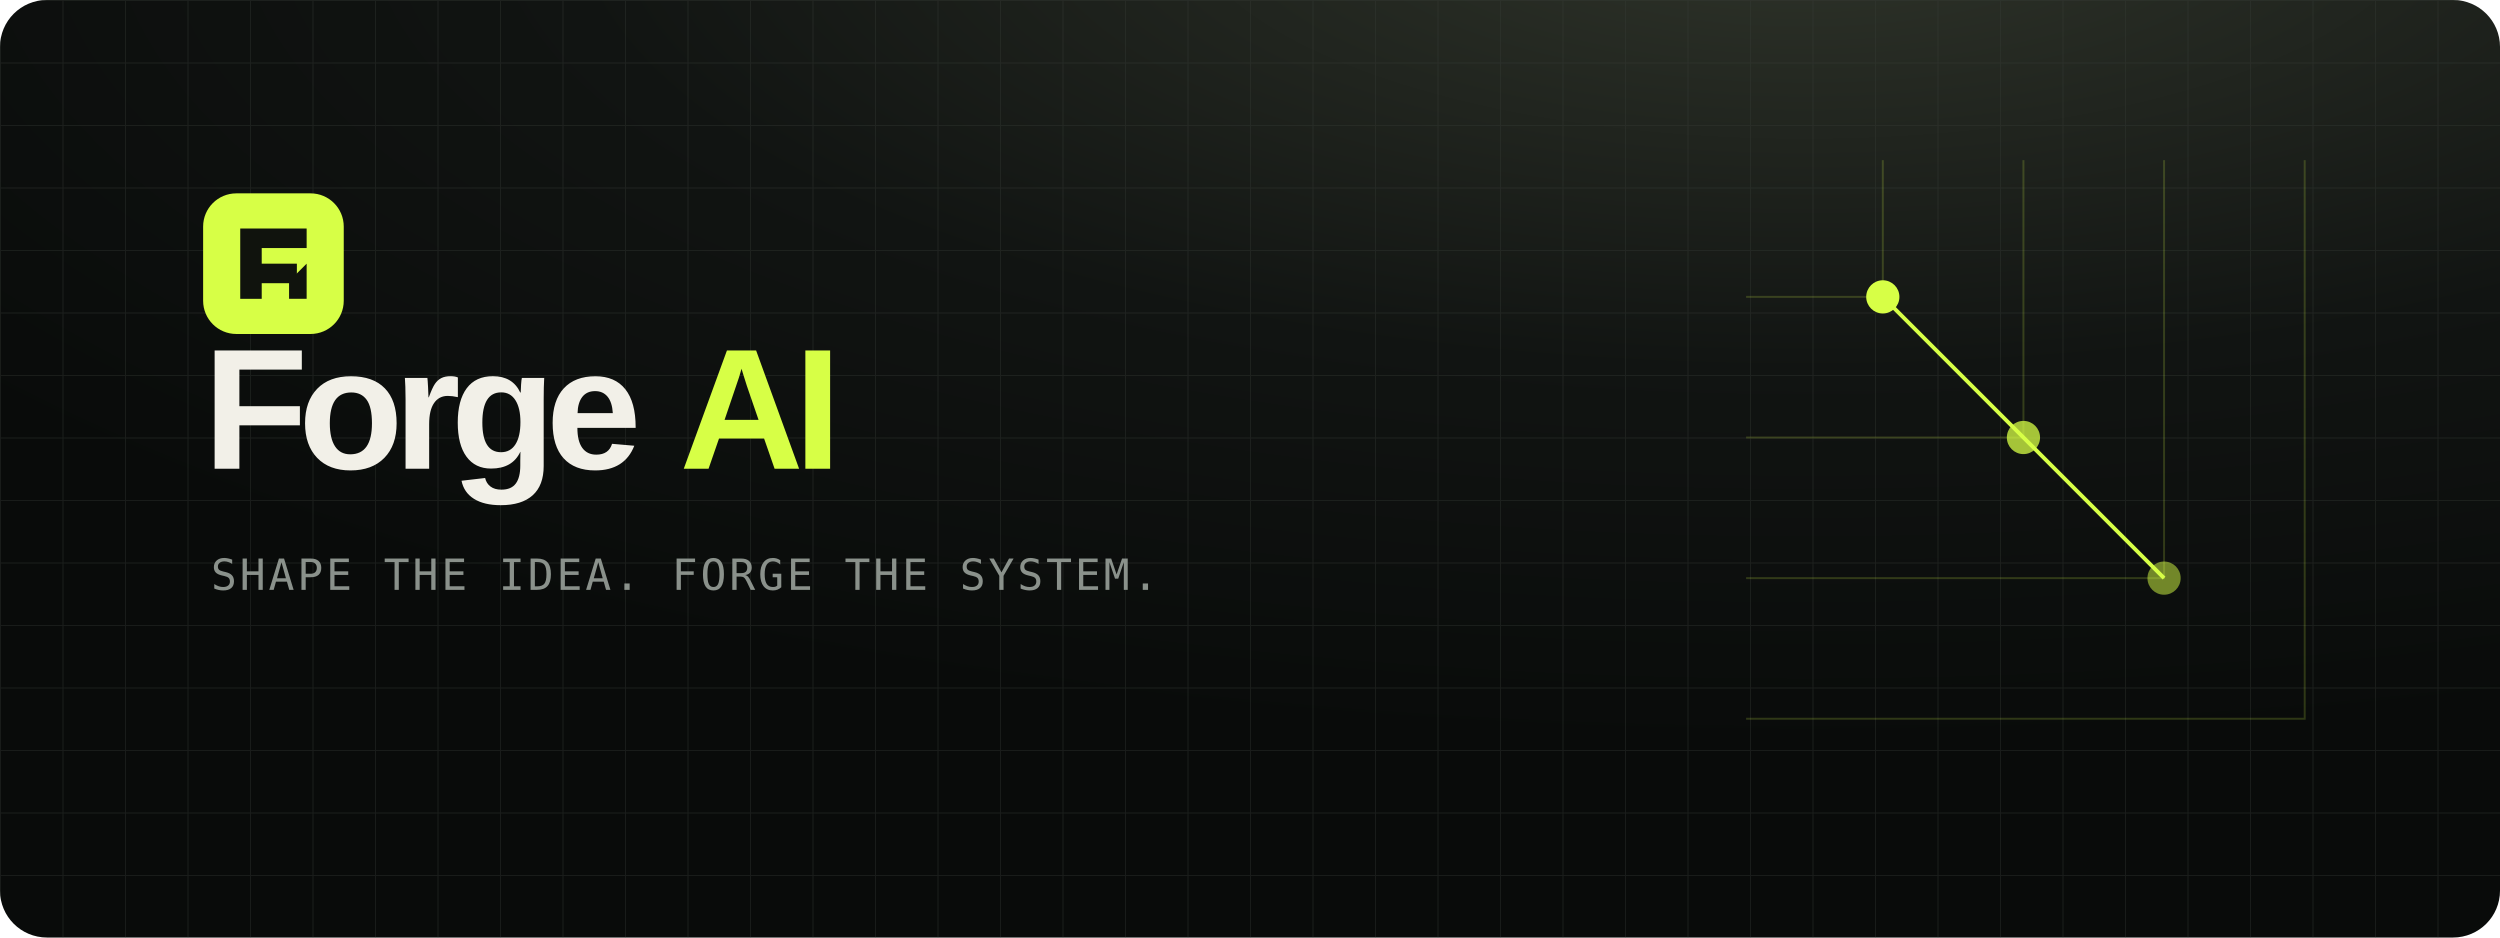
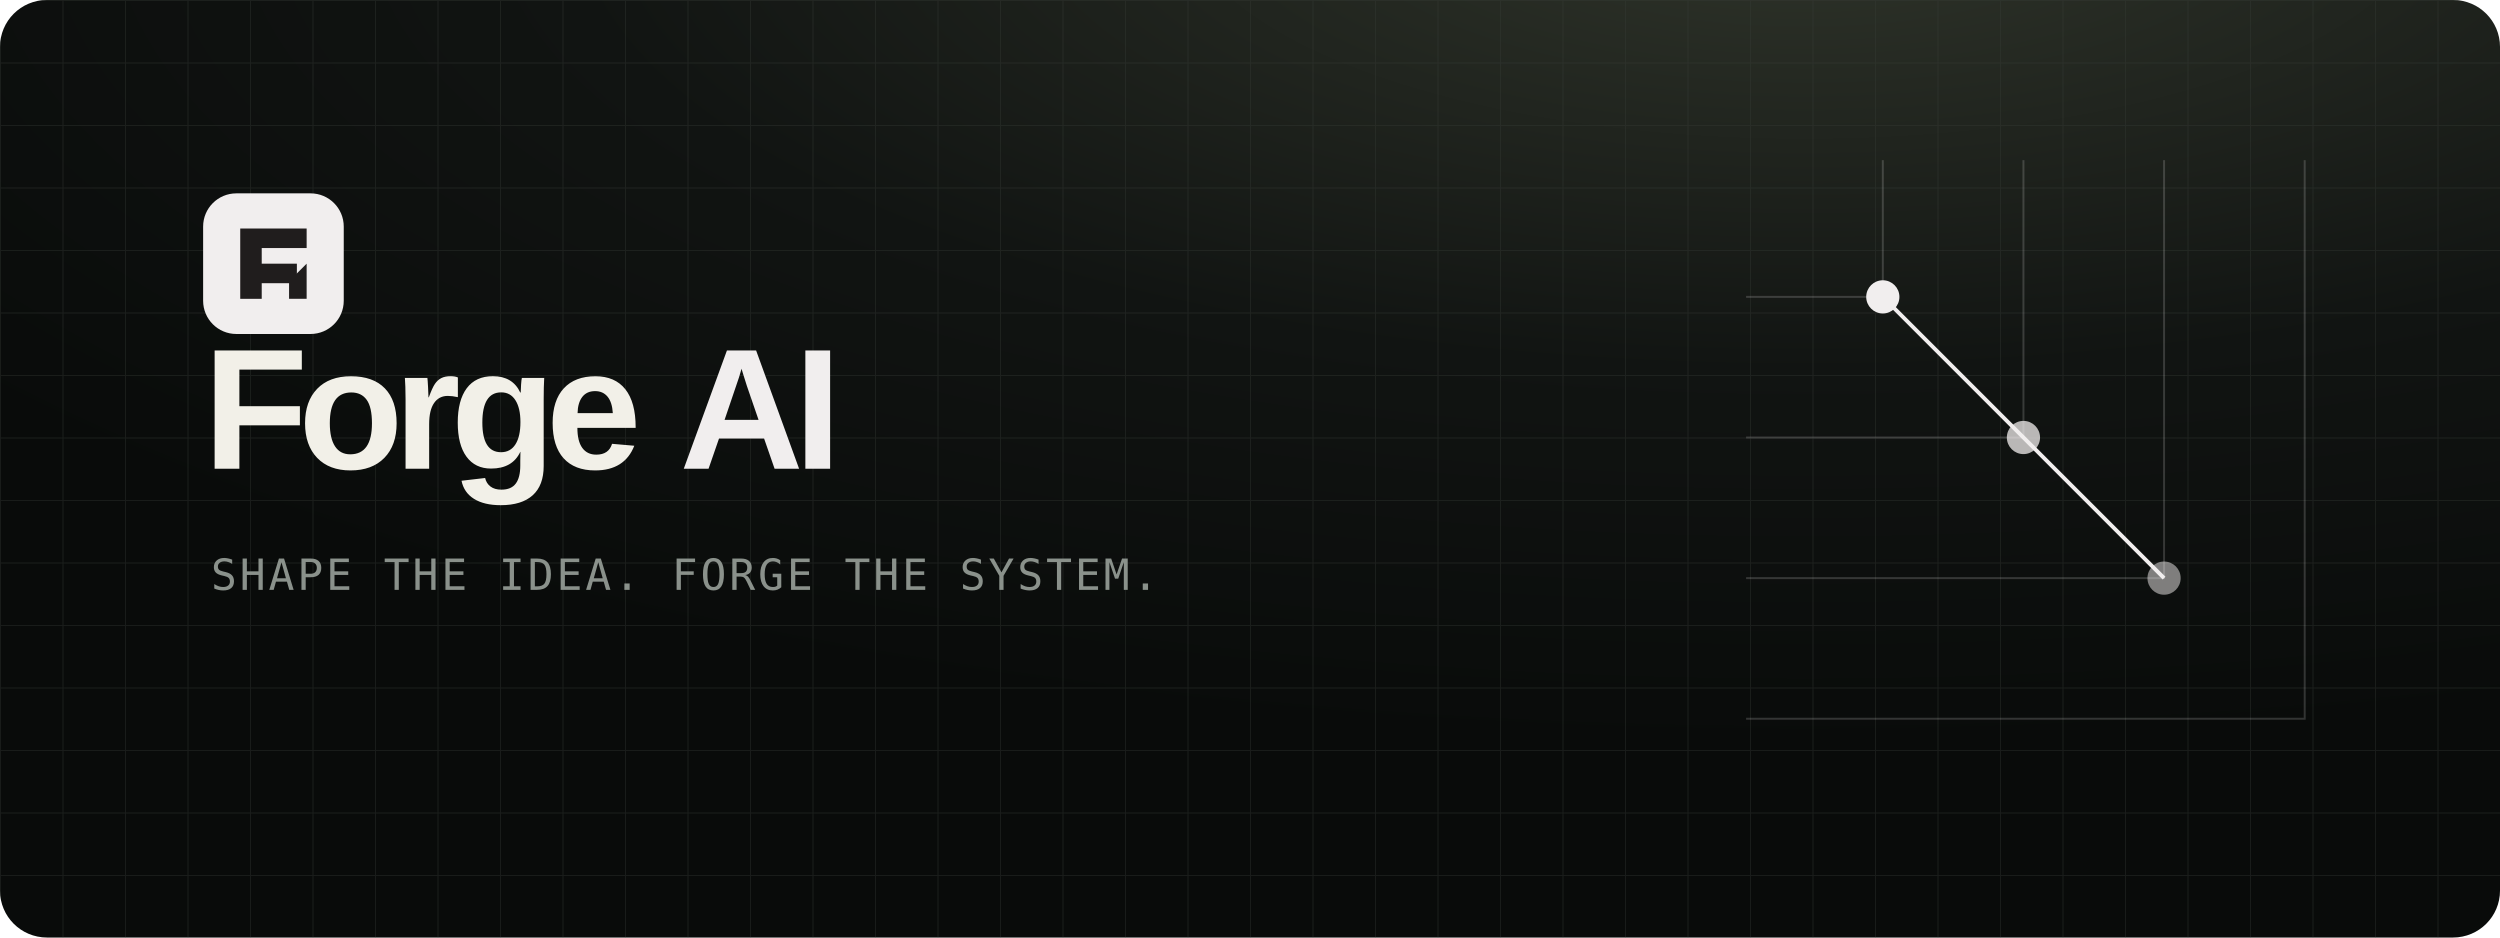
<svg xmlns="http://www.w3.org/2000/svg" viewBox="0 0 1280 480" role="img" aria-labelledby="title desc">
  <defs>
    <radialGradient id="g" cx="72%" cy="-10%" r="90%">
      <stop stop-color="#30352b" />
      <stop offset=".55" stop-color="#111412" />
      <stop offset="1" stop-color="#090b0a" />
    </radialGradient>
    <pattern id="p" width="32" height="32" patternUnits="userSpaceOnUse">
      <path d="M32 0H0v32" fill="none" stroke="#383d39" stroke-width="1" opacity=".35" />
    </pattern>
  </defs>
  <rect width="1280" height="480" rx="24" fill="url(#g)" />
  <rect width="1280" height="480" rx="24" fill="url(#p)" />
  <g transform="translate(104 99)">
-     <rect width="72" height="72" rx="17" fill="#d7ff46" />
-     <path d="M19 18h34v10H30v8h18v10H30v8H19V18Z" fill="#10130d" />
-     <path d="m44 45 9-9v18h-9v-9Z" fill="#10130d" />
+     <rect width="72" height="72" rx="17" fill="#f1eeee" />
+     <path d="M19 18h34v10H30v8h18v10H30v8H19V18Z" fill="#201d1d" />
+     <path d="m44 45 9-9v18h-9v-9Z" fill="#201d1d" />
  </g>
-   <text x="104" y="240" fill="#f2f0e8" font-family="Arial, sans-serif" font-size="88" font-weight="600" letter-spacing="-5">Forge <tspan fill="#d7ff46">AI</tspan>
+   <text x="104" y="240" fill="#f2f0e8" font-family="Arial, sans-serif" font-size="88" font-weight="600" letter-spacing="-5">Forge <tspan fill="#f1eeee">AI</tspan>
  </text>
  <text x="108" y="302" fill="#8a918b" font-family="monospace" font-size="22" letter-spacing="1.5">SHAPE THE IDEA. FORGE THE SYSTEM.</text>
-   <g transform="translate(894 82)" fill="none" stroke="#d7ff46">
+   <g transform="translate(894 82)" fill="none" stroke="#f1eeee">
    <path d="M70 0v70H0M142 0v142H0M214 0v214H0M286 0v286H0" opacity=".18" />
-     <circle cx="70" cy="70" r="8" fill="#d7ff46" />
-     <circle cx="142" cy="142" r="8" fill="#d7ff46" opacity=".75" />
-     <circle cx="214" cy="214" r="8" fill="#d7ff46" opacity=".5" />
+     <circle cx="70" cy="70" r="8" fill="#f1eeee" />
+     <circle cx="142" cy="142" r="8" fill="#f1eeee" opacity=".75" />
+     <circle cx="214" cy="214" r="8" fill="#f1eeee" opacity=".5" />
    <path d="m70 70 72 72 72 72" stroke-width="2" />
  </g>
</svg>
